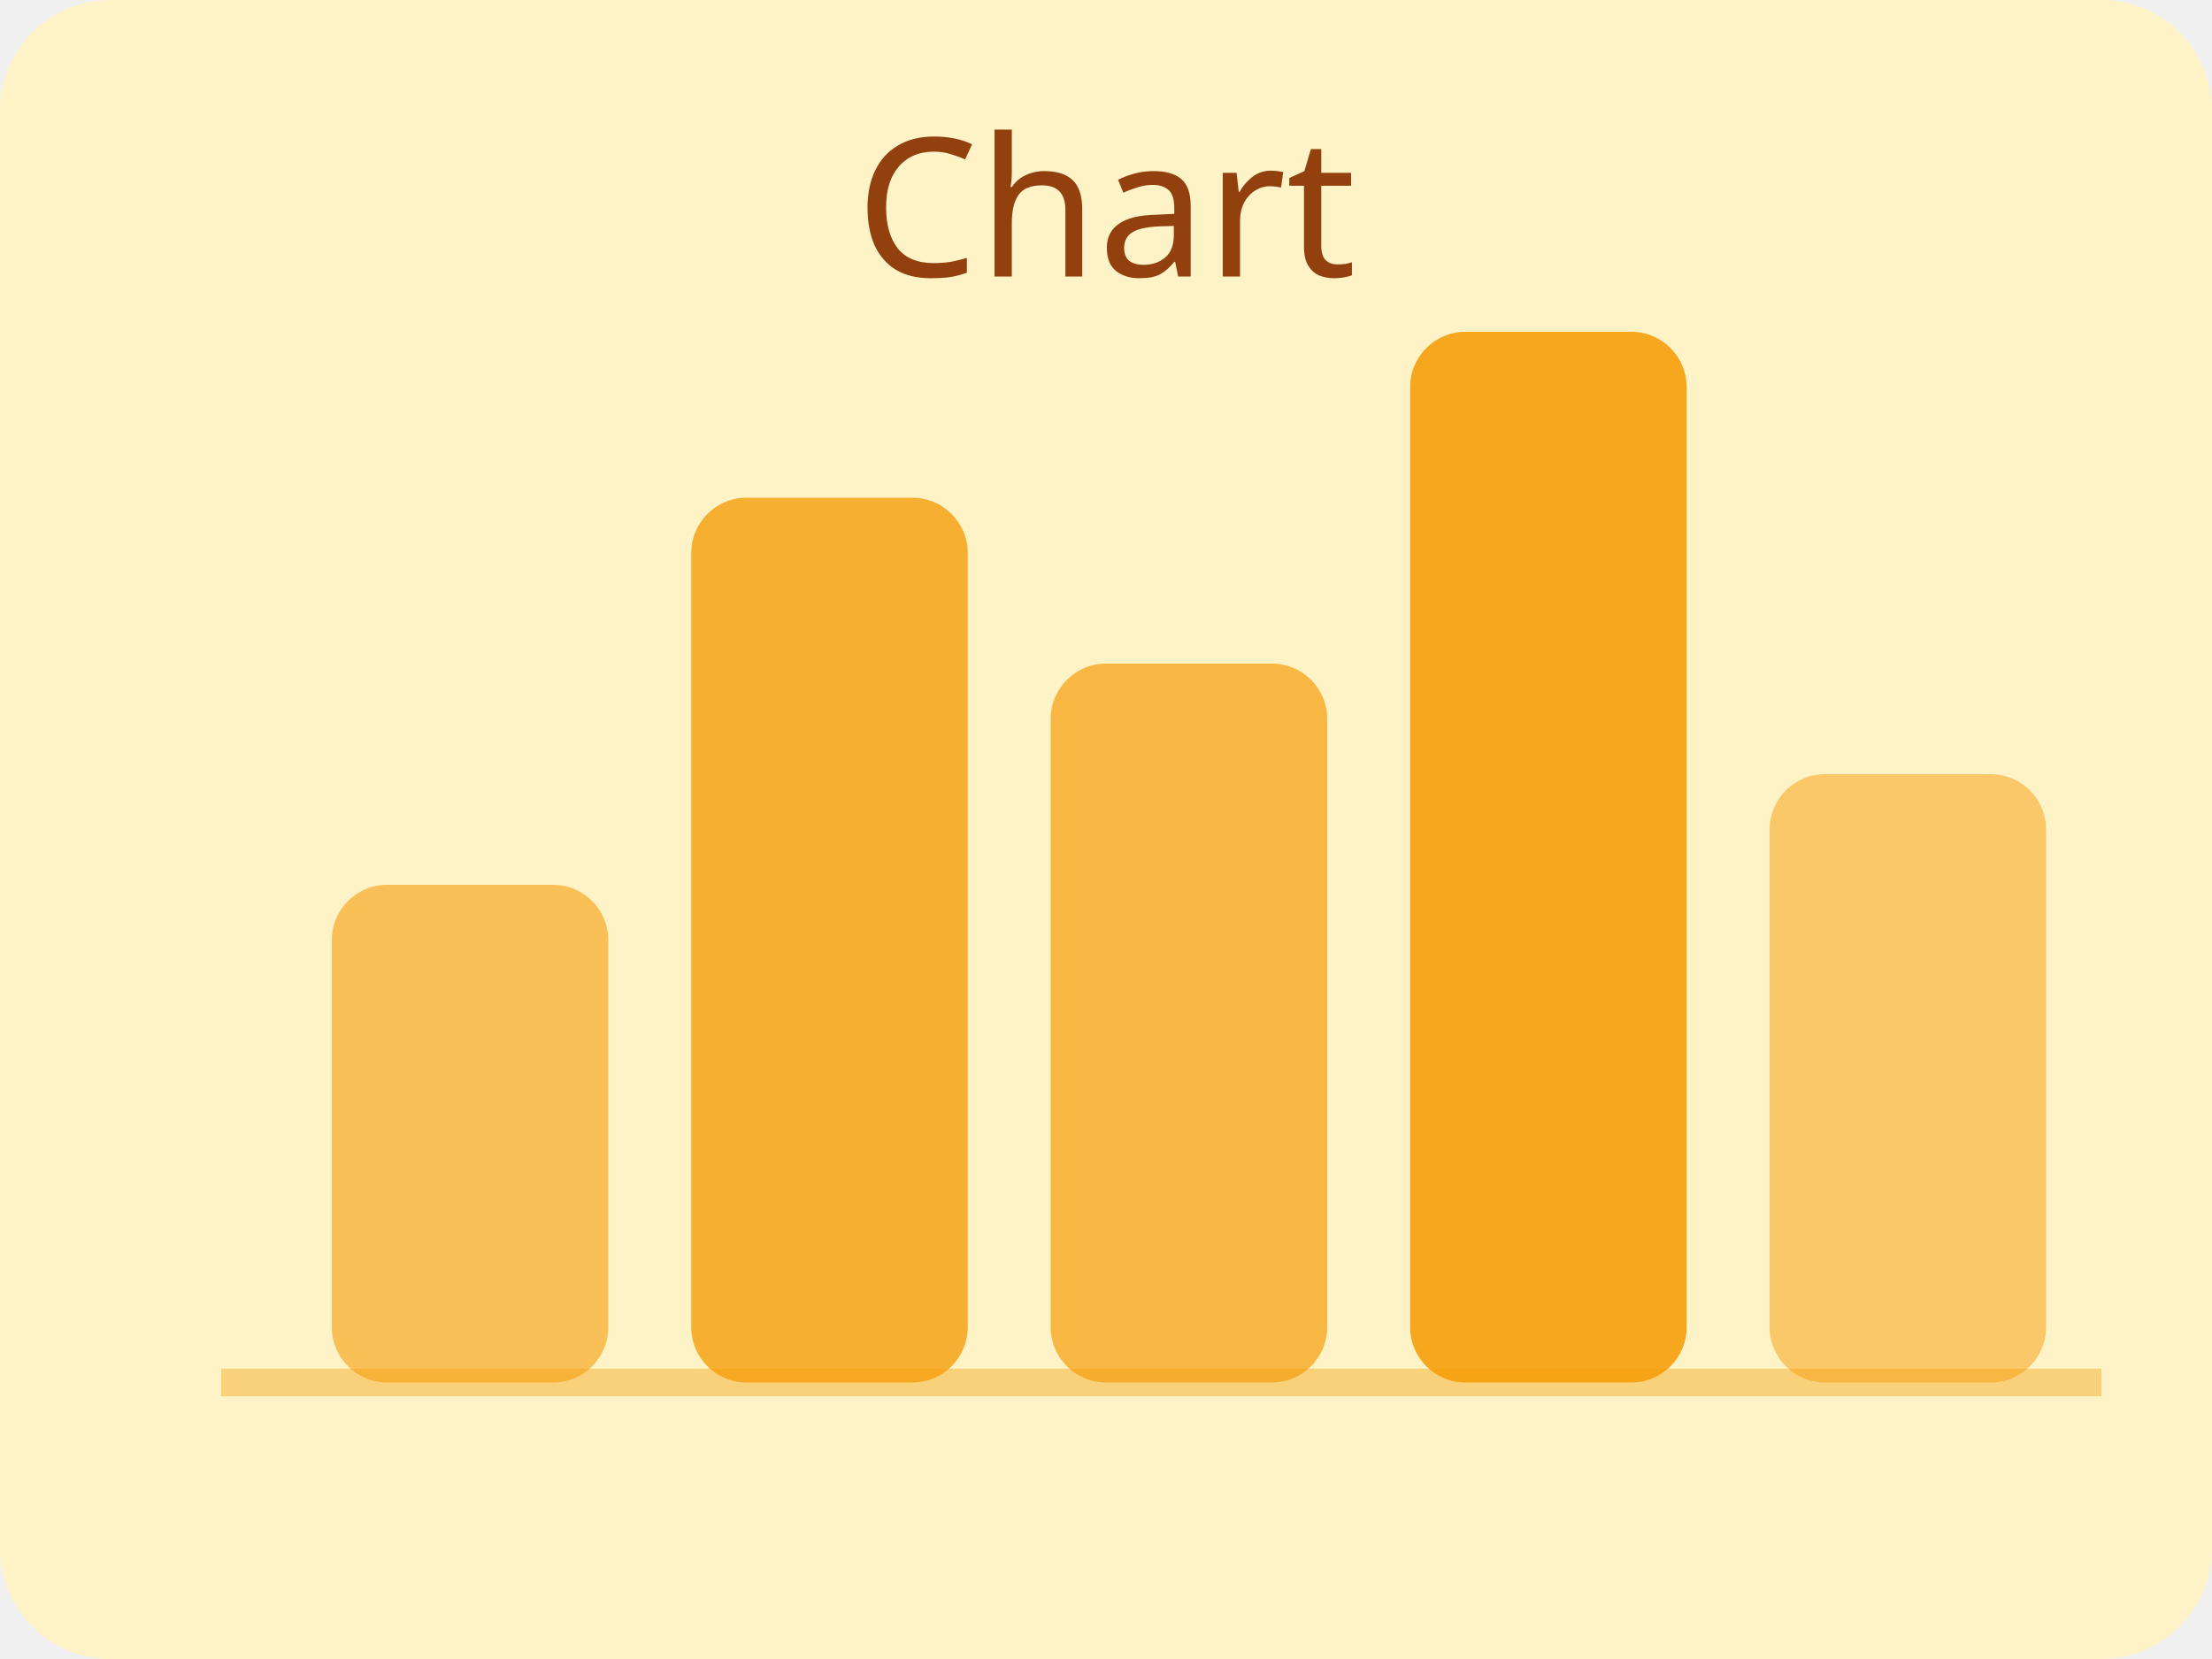
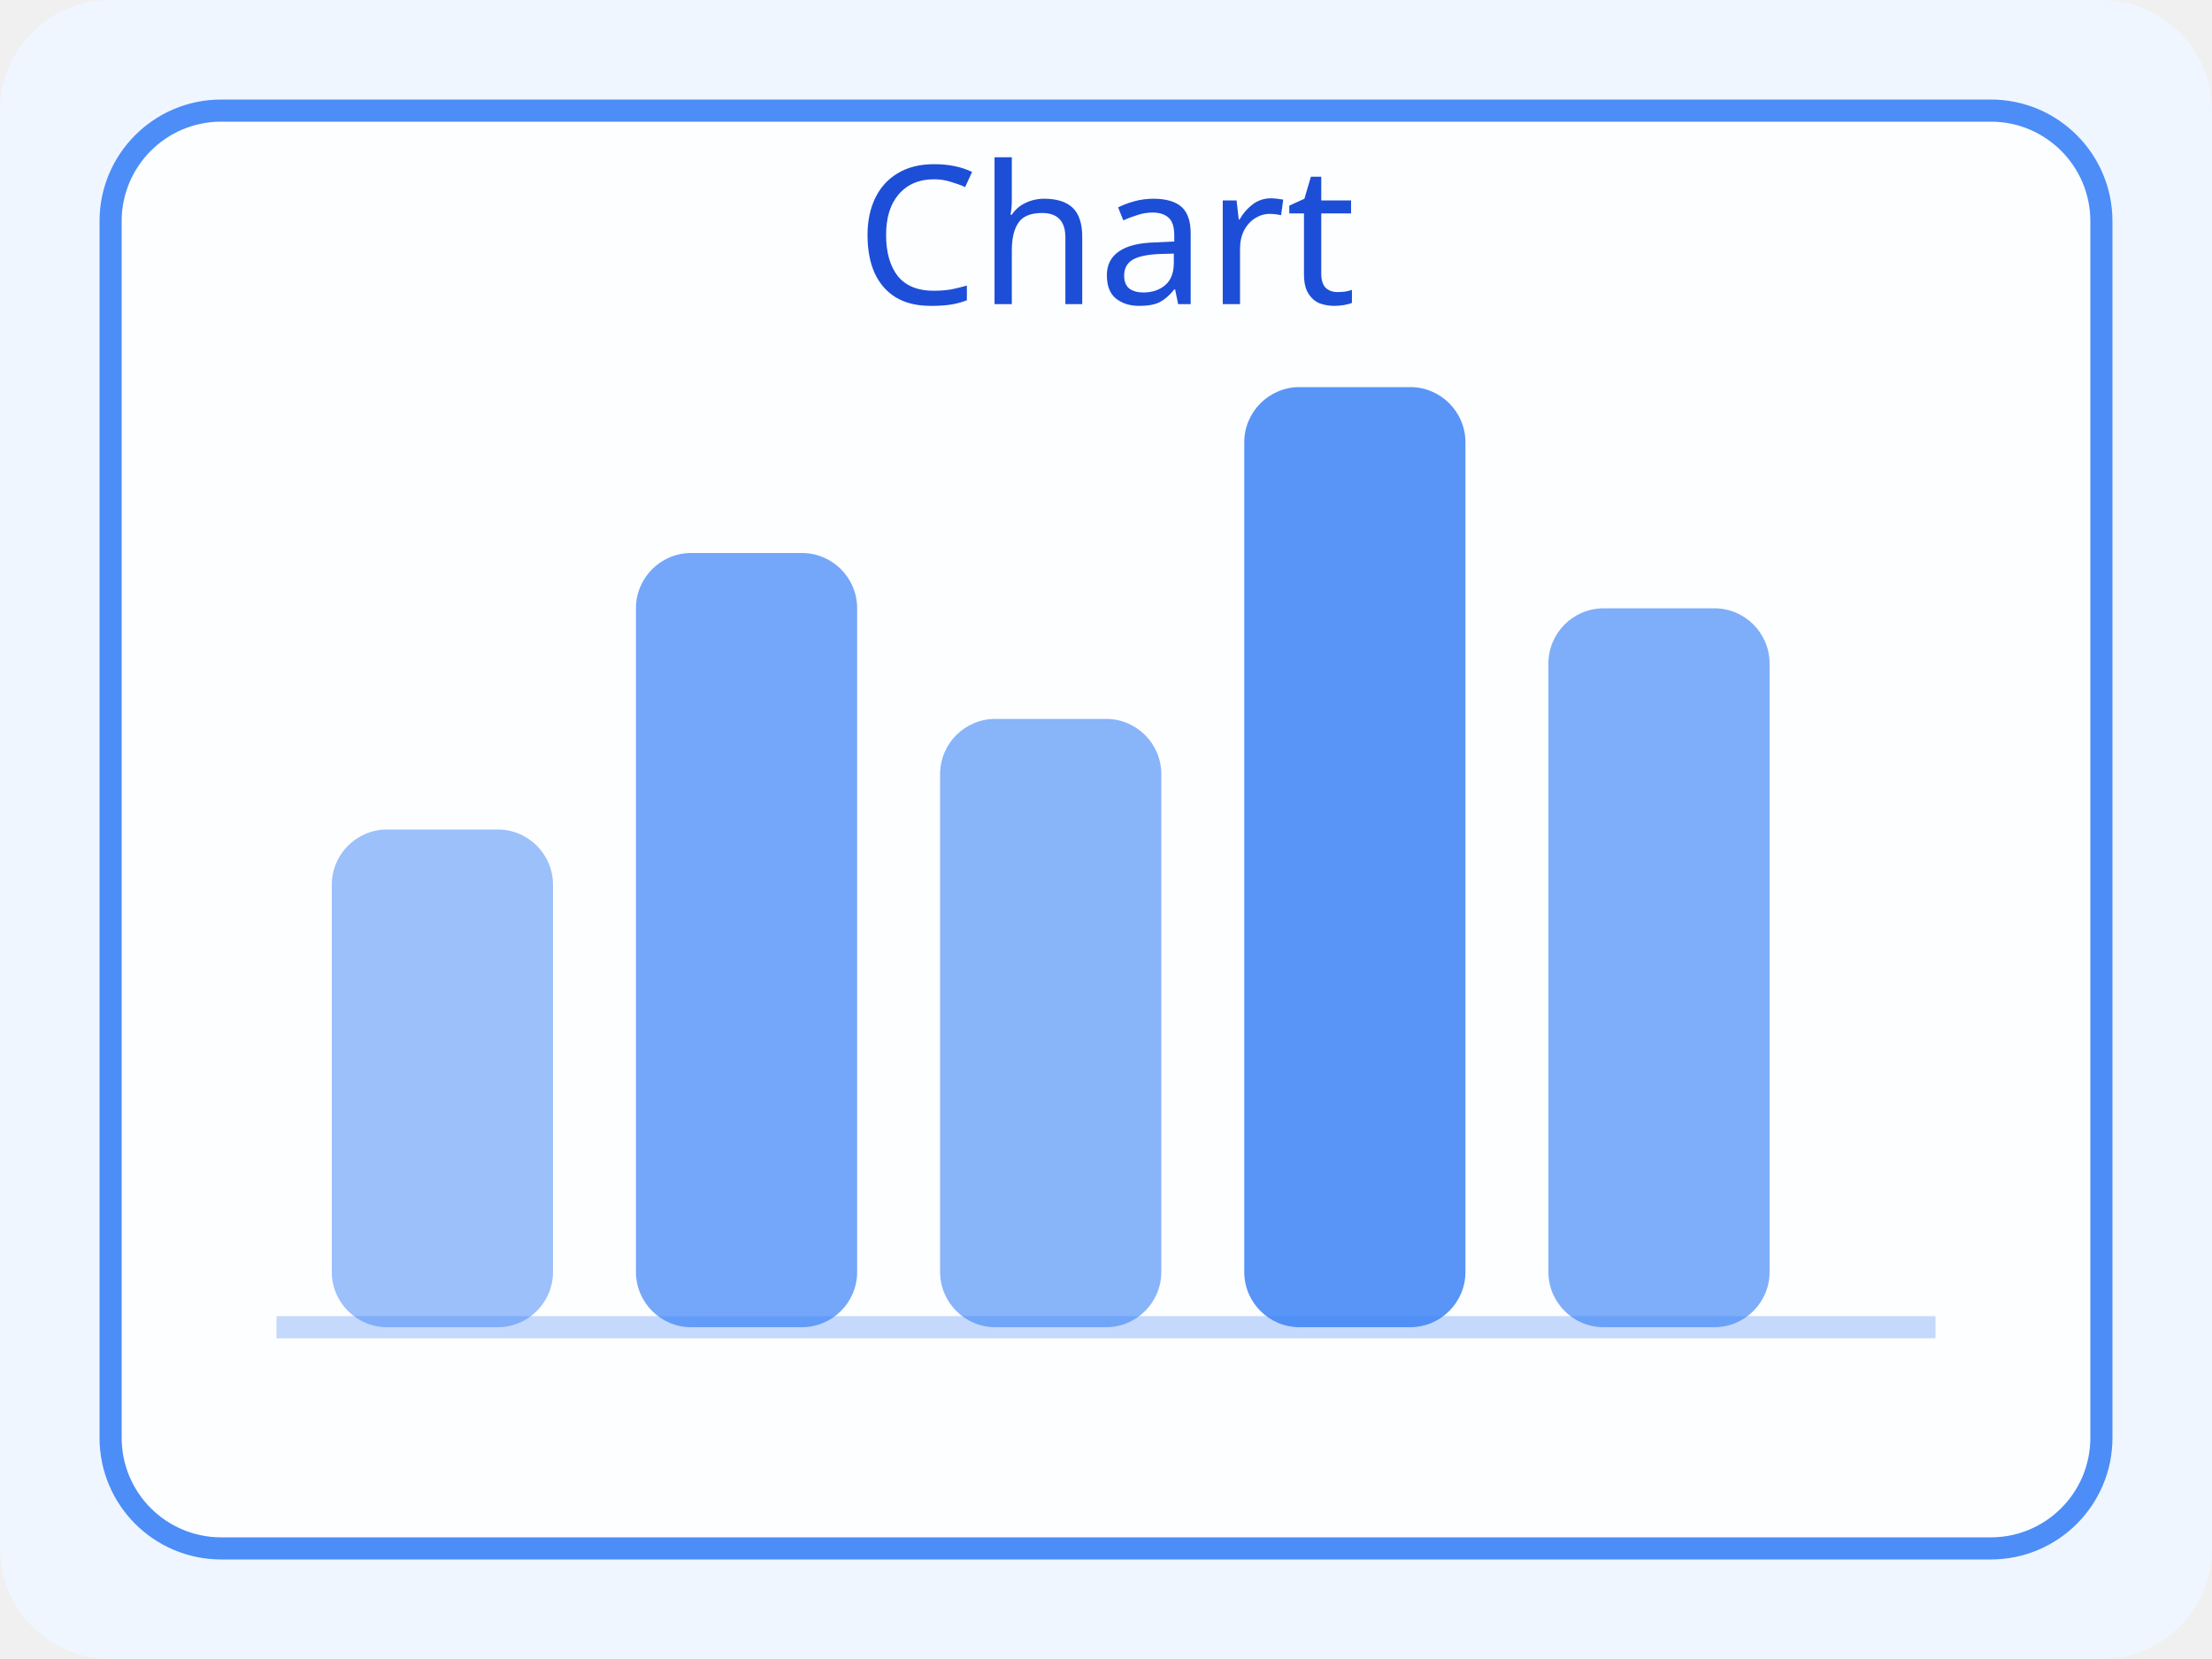
<svg xmlns="http://www.w3.org/2000/svg" width="80" height="60" viewBox="0 0 80 60">
-   <rect width="80" height="60" rx="4" fill="#fef3c7" />
-   <rect x="12" y="32" width="10" height="18" rx="2" fill="#F59E0B" opacity="0.6" />
-   <rect x="25" y="18" width="10" height="32" rx="2" fill="#F59E0B" opacity="0.8" />
-   <rect x="38" y="24" width="10" height="26" rx="2" fill="#F59E0B" opacity="0.7" />
-   <rect x="51" y="12" width="10" height="38" rx="2" fill="#F59E0B" opacity="0.9" />
-   <rect x="64" y="28" width="10" height="22" rx="2" fill="#F59E0B" opacity="0.5" />
-   <line x1="8" y1="50" x2="76" y2="50" stroke="#F59E0B" stroke-width="1" opacity="0.4" />
-   <text x="40" y="10" text-anchor="middle" font-family="sans-serif" font-size="7" fill="#92400e">Chart</text>
+   <rect width="80" height="60" rx="4" fill="#eff6ff" />
+   <rect x="4" y="4" width="72" height="52" rx="4" fill="white" stroke="#3B82F6" stroke-width="0.8" opacity="0.9" />
+   <rect x="12" y="30" width="8" height="18" rx="2" fill="#3B82F6" opacity="0.5" />
+   <rect x="23" y="20" width="8" height="28" rx="2" fill="#3B82F6" opacity="0.7" />
+   <rect x="34" y="26" width="8" height="22" rx="2" fill="#3B82F6" opacity="0.6" />
+   <rect x="45" y="14" width="8" height="34" rx="2" fill="#3B82F6" opacity="0.85" />
+   <rect x="56" y="22" width="8" height="26" rx="2" fill="#3B82F6" opacity="0.65" />
+   <line x1="10" y1="48" x2="70" y2="48" stroke="#3B82F6" stroke-width="0.8" opacity="0.3" />
+   <text x="40" y="11" text-anchor="middle" font-family="sans-serif" font-size="7" fill="#1d4ed8">Chart</text>
</svg>
